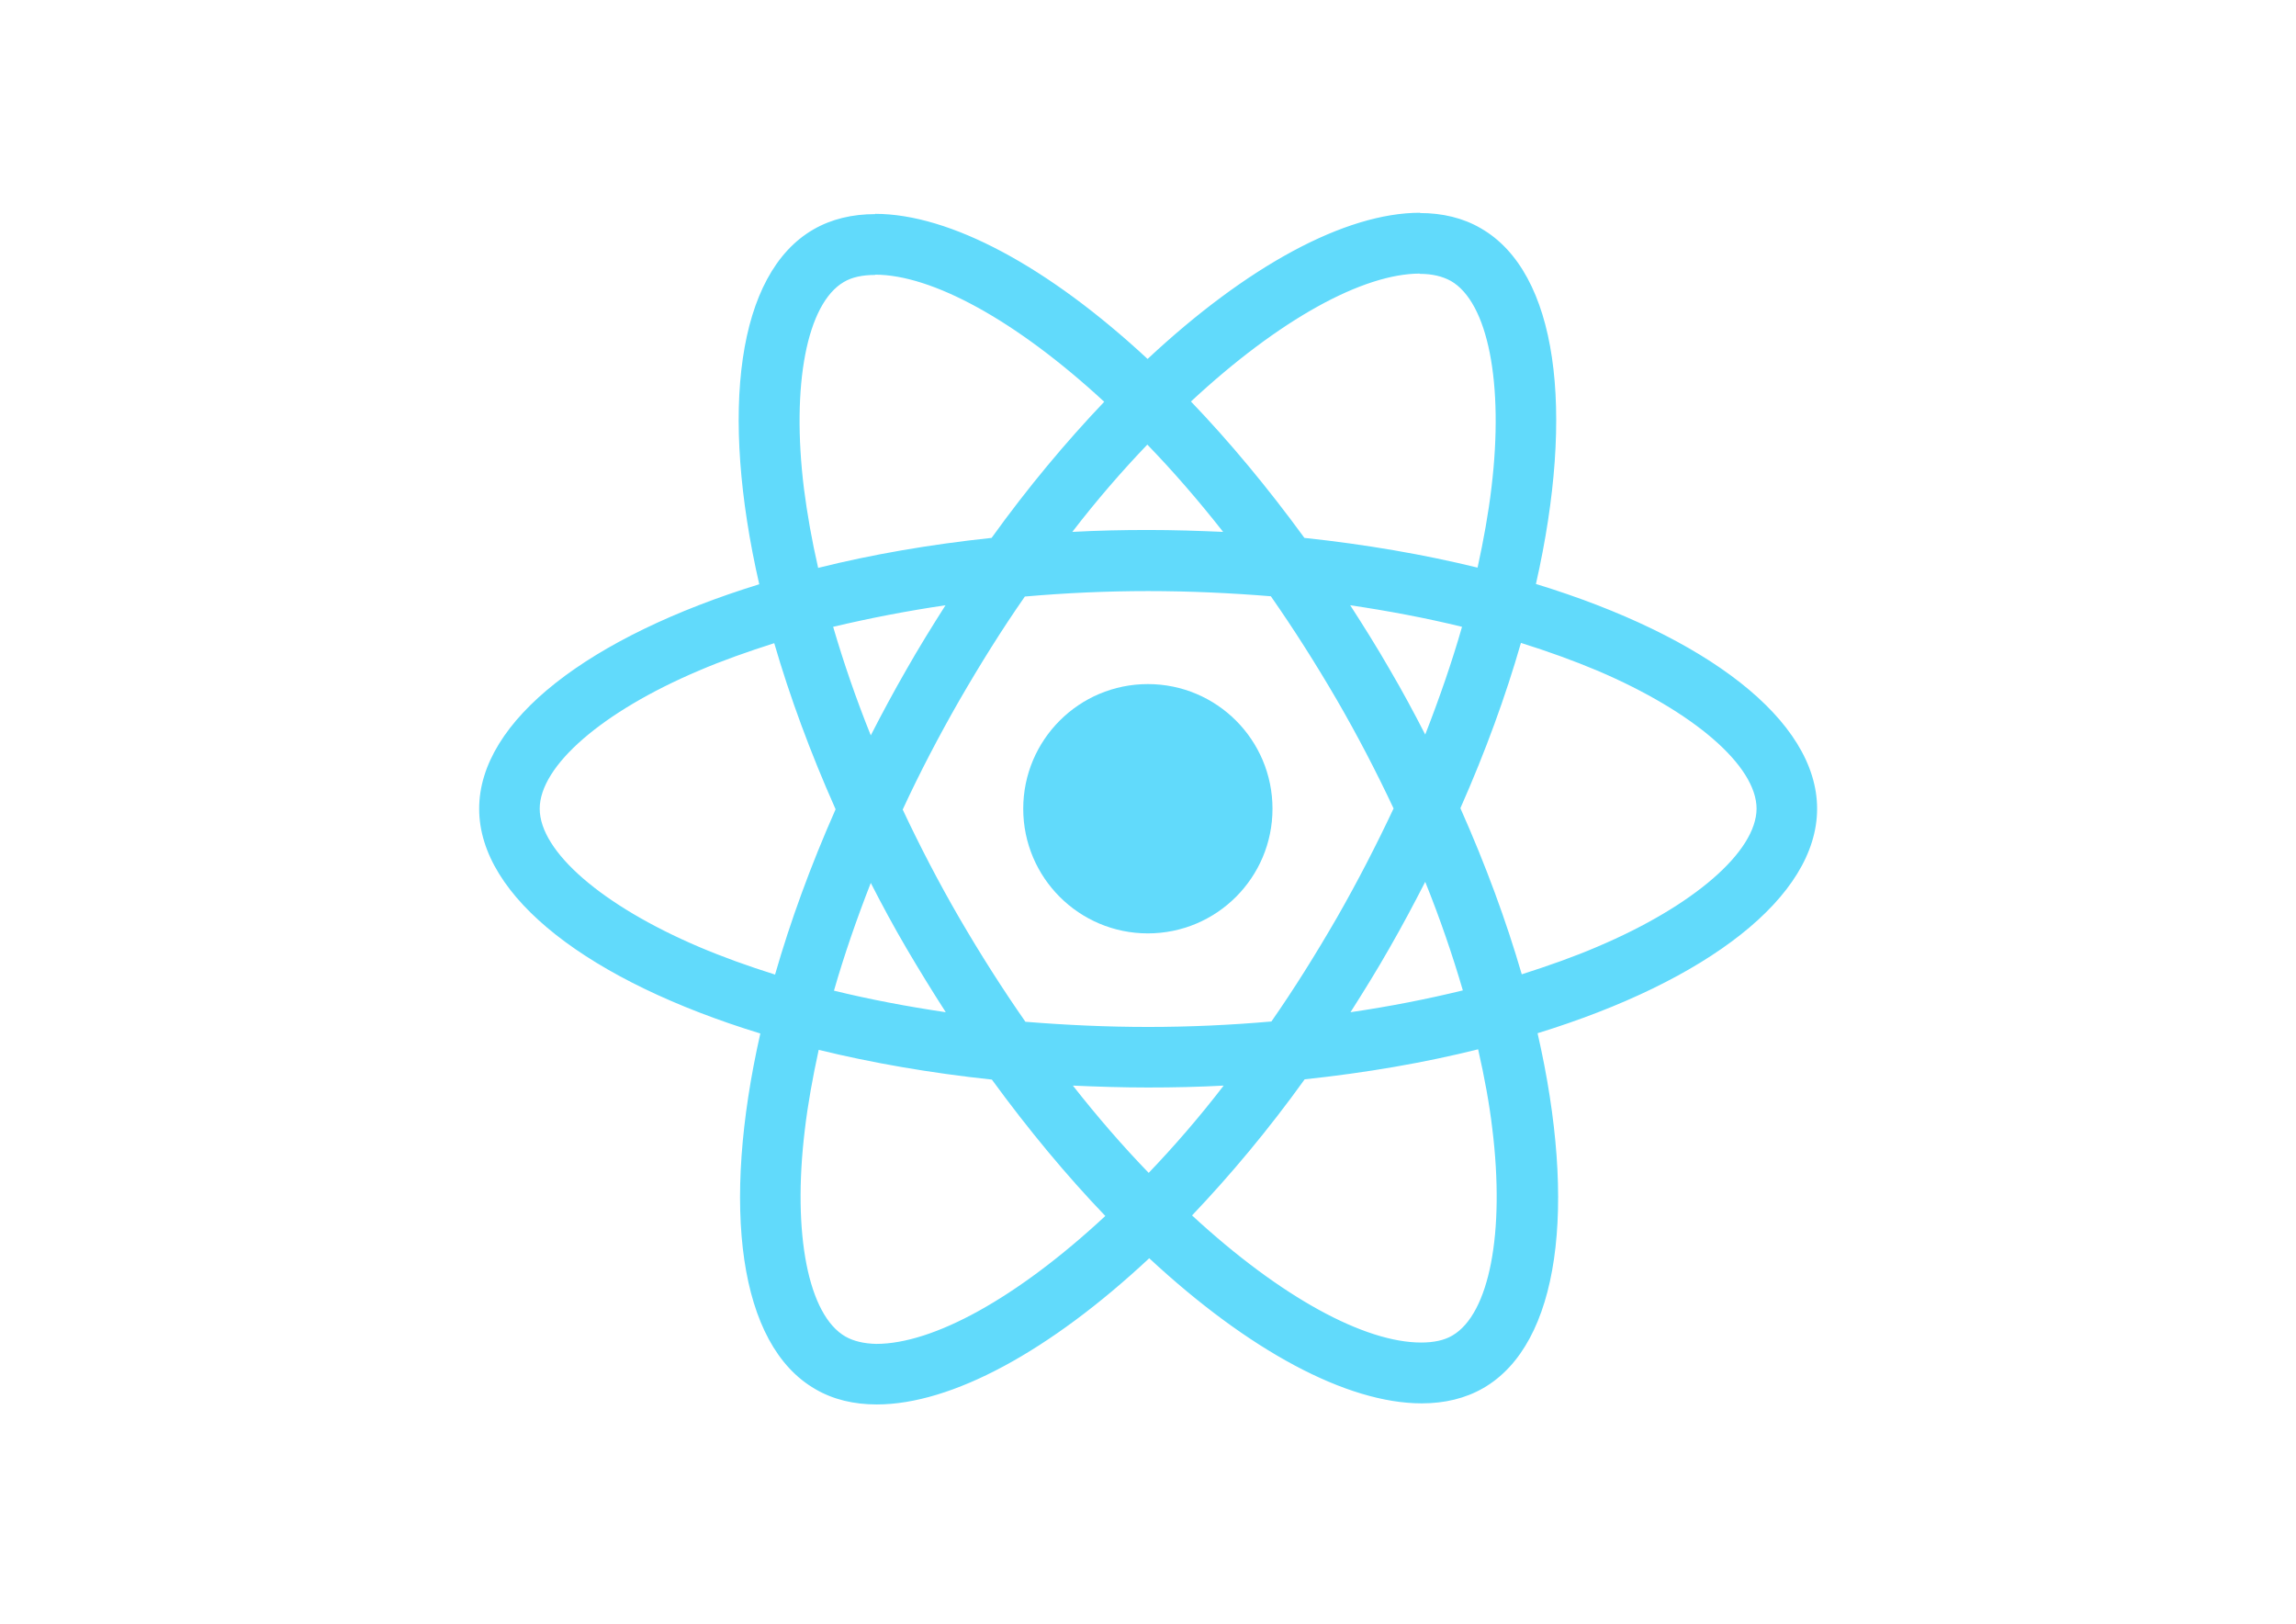
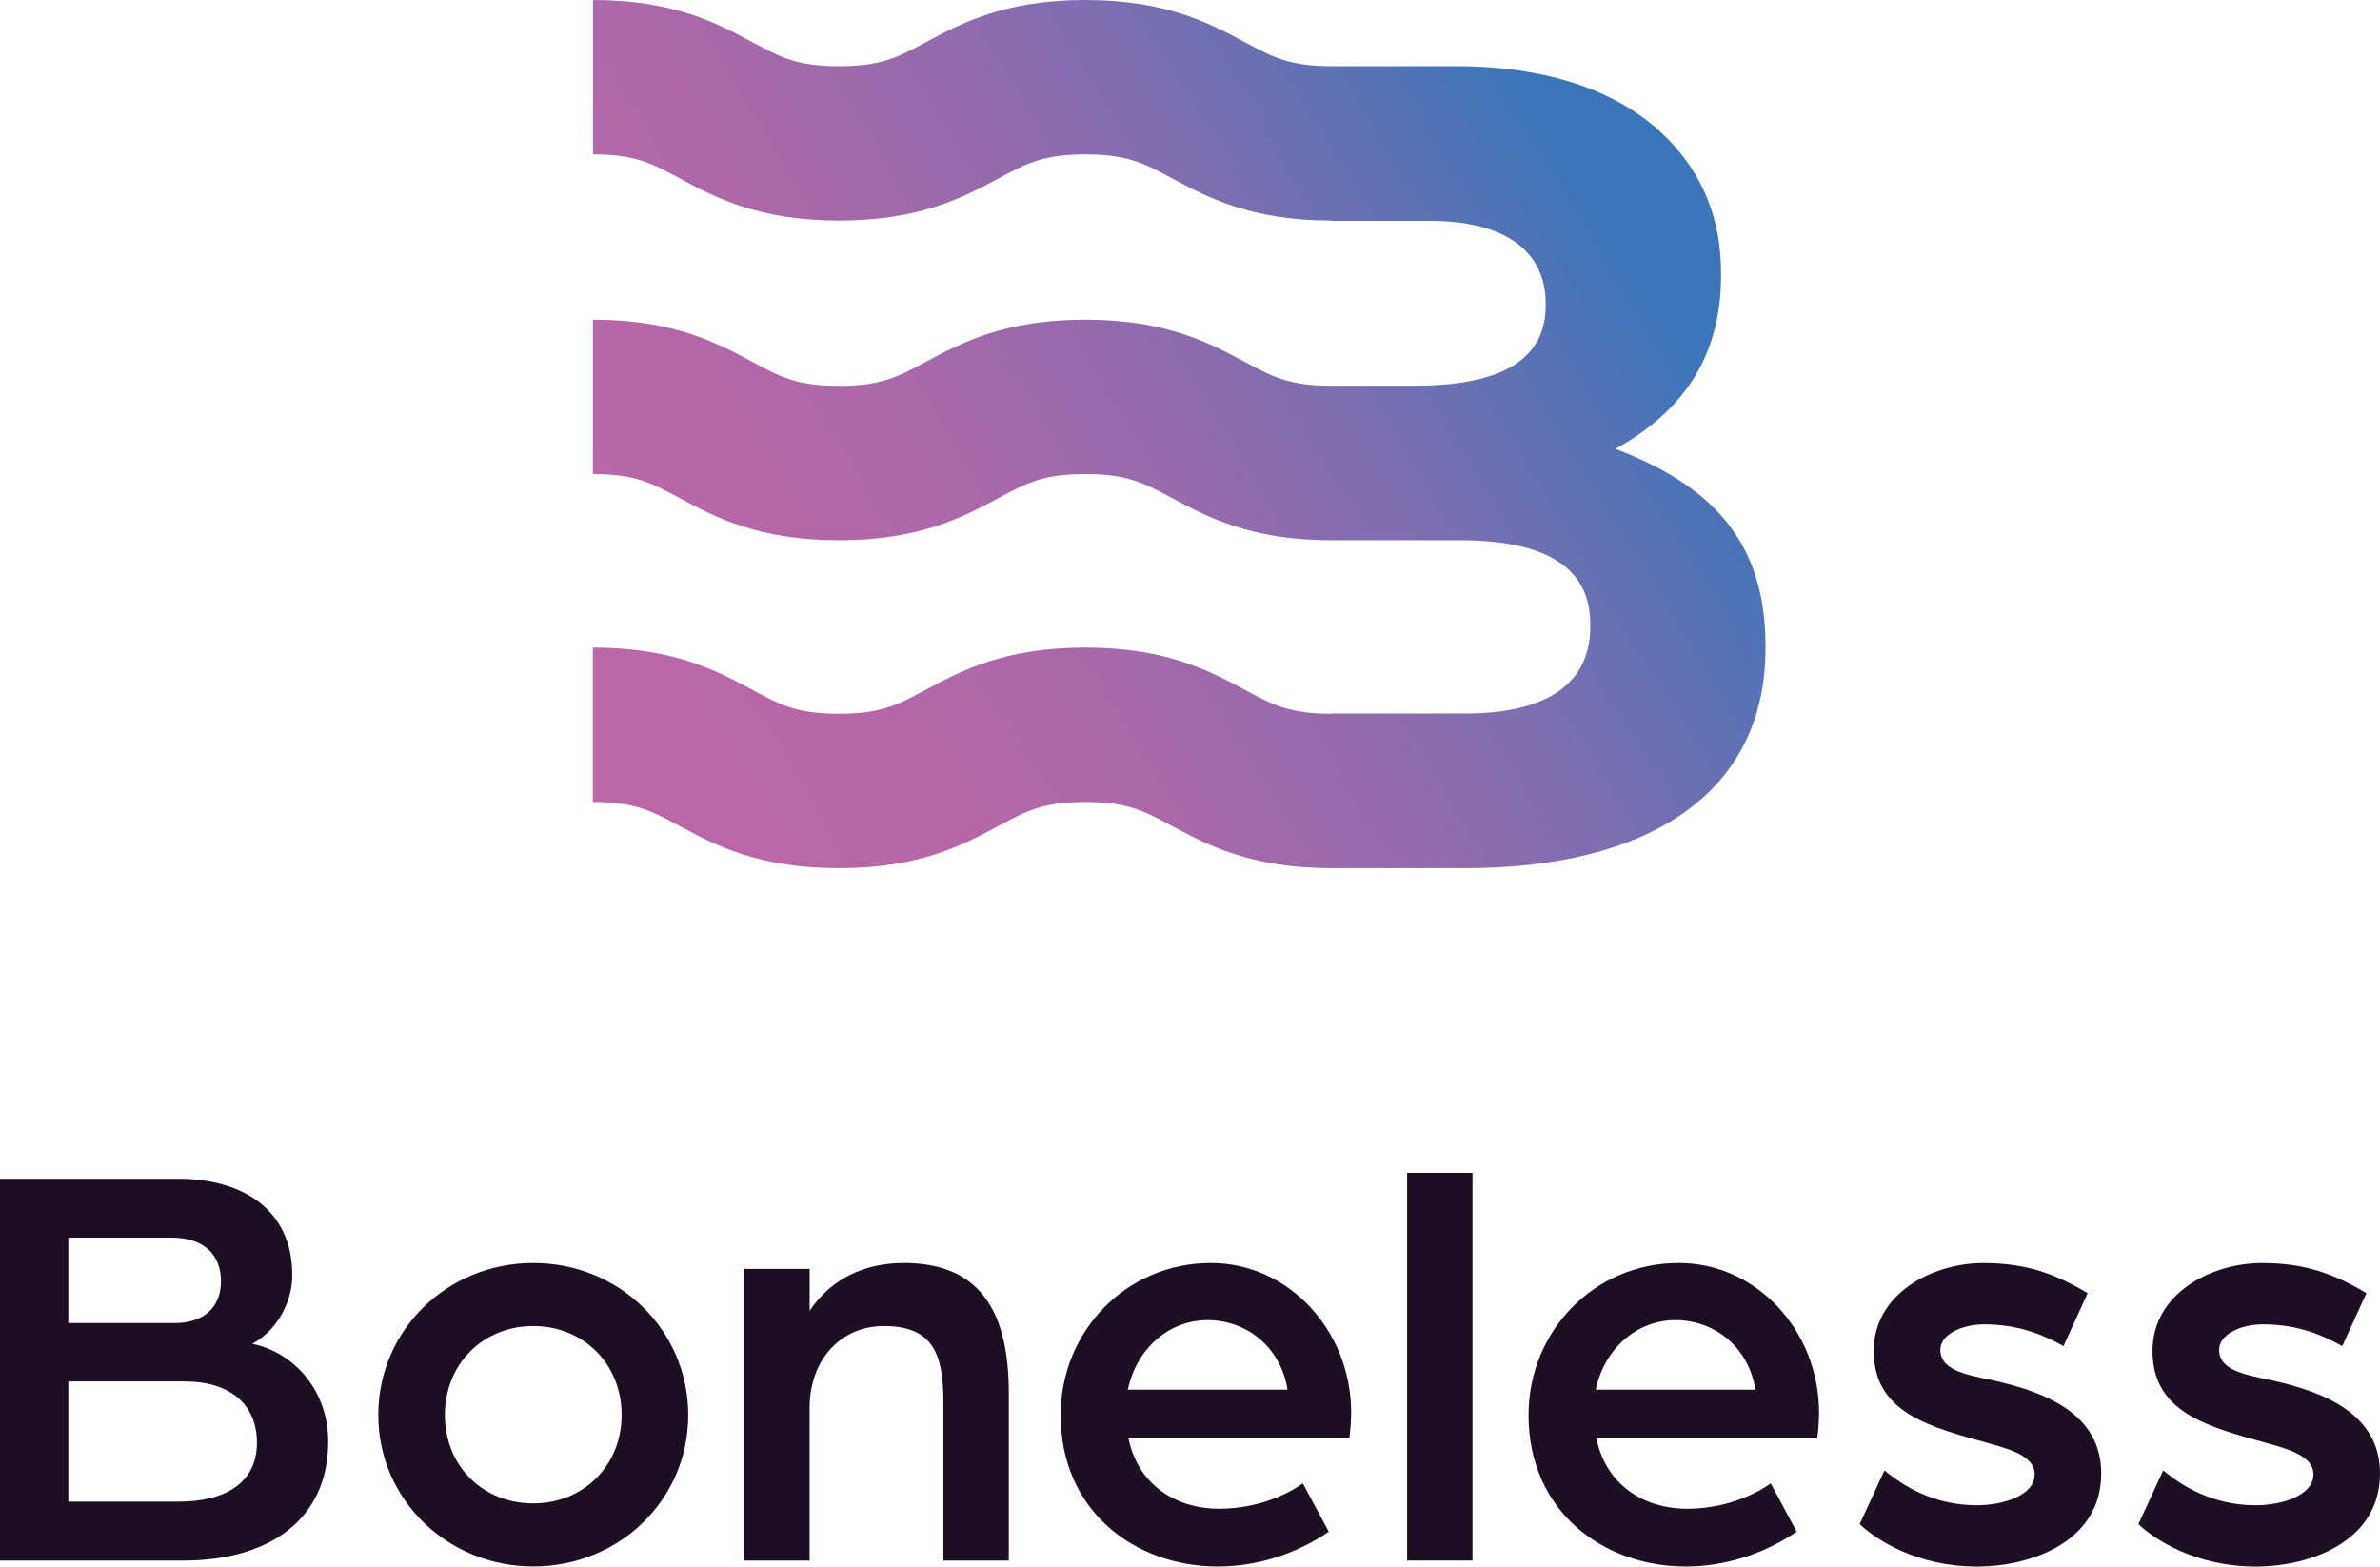
- <svg xmlns="http://www.w3.org/2000/svg" viewBox="0 0 841.9 595.3">
-   <g fill="#61DAFB">
-     <path d="M666.3 296.5c0-32.5-40.7-63.3-103.1-82.4 14.4-63.6 8-114.2-20.2-130.4-6.5-3.8-14.1-5.6-22.4-5.6v22.3c4.6 0 8.3.9 11.4 2.6 13.6 7.8 19.5 37.5 14.9 75.7-1.1 9.4-2.9 19.3-5.1 29.4-19.6-4.8-41-8.5-63.5-10.9-13.5-18.5-27.5-35.3-41.6-50 32.6-30.3 63.2-46.9 84-46.9V78c-27.5 0-63.5 19.6-99.9 53.6-36.4-33.8-72.4-53.2-99.9-53.2v22.3c20.7 0 51.4 16.5 84 46.6-14 14.7-28 31.4-41.3 49.9-22.6 2.4-44 6.1-63.6 11-2.3-10-4-19.7-5.2-29-4.7-38.2 1.1-67.9 14.6-75.8 3-1.8 6.9-2.6 11.5-2.6V78.5c-8.4 0-16 1.8-22.6 5.6-28.1 16.2-34.4 66.7-19.9 130.1-62.2 19.2-102.7 49.9-102.7 82.3 0 32.5 40.7 63.3 103.1 82.4-14.4 63.6-8 114.2 20.2 130.4 6.5 3.8 14.1 5.6 22.5 5.6 27.5 0 63.5-19.6 99.9-53.6 36.4 33.8 72.4 53.2 99.9 53.2 8.4 0 16-1.8 22.6-5.6 28.1-16.2 34.4-66.7 19.9-130.1 62-19.1 102.5-49.9 102.5-82.3zm-130.2-66.7c-3.7 12.9-8.3 26.2-13.5 39.5-4.1-8-8.4-16-13.1-24-4.6-8-9.5-15.8-14.4-23.4 14.2 2.1 27.9 4.7 41 7.9zm-45.8 106.5c-7.8 13.5-15.8 26.3-24.1 38.2-14.9 1.3-30 2-45.2 2-15.1 0-30.2-.7-45-1.9-8.3-11.9-16.4-24.6-24.2-38-7.6-13.1-14.5-26.4-20.8-39.8 6.2-13.4 13.2-26.8 20.7-39.9 7.8-13.5 15.8-26.3 24.1-38.2 14.9-1.3 30-2 45.2-2 15.1 0 30.2.7 45 1.9 8.3 11.9 16.4 24.6 24.2 38 7.6 13.1 14.5 26.4 20.8 39.8-6.3 13.4-13.2 26.8-20.7 39.9zm32.3-13c5.4 13.4 10 26.8 13.8 39.8-13.1 3.2-26.9 5.9-41.2 8 4.9-7.7 9.8-15.6 14.4-23.7 4.6-8 8.9-16.1 13-24.1zM421.2 430c-9.3-9.6-18.6-20.3-27.8-32 9 .4 18.2.7 27.5.7 9.4 0 18.7-.2 27.8-.7-9 11.7-18.3 22.4-27.5 32zm-74.4-58.9c-14.2-2.1-27.9-4.7-41-7.9 3.7-12.9 8.3-26.2 13.5-39.5 4.1 8 8.4 16 13.1 24 4.7 8 9.5 15.8 14.4 23.4zM420.7 163c9.3 9.6 18.6 20.3 27.8 32-9-.4-18.2-.7-27.5-.7-9.4 0-18.7.2-27.8.7 9-11.7 18.3-22.4 27.5-32zm-74 58.9c-4.9 7.7-9.8 15.6-14.4 23.7-4.6 8-8.9 16-13 24-5.4-13.4-10-26.8-13.8-39.8 13.1-3.1 26.9-5.8 41.2-7.9zm-90.5 125.2c-35.4-15.1-58.3-34.9-58.3-50.6 0-15.7 22.9-35.6 58.3-50.6 8.6-3.7 18-7 27.7-10.1 5.7 19.6 13.2 40 22.5 60.9-9.2 20.8-16.6 41.1-22.2 60.6-9.9-3.1-19.3-6.5-28-10.2zM310 490c-13.6-7.8-19.5-37.5-14.9-75.7 1.1-9.4 2.9-19.3 5.1-29.4 19.6 4.8 41 8.5 63.5 10.9 13.5 18.5 27.5 35.3 41.6 50-32.6 30.3-63.2 46.9-84 46.9-4.5-.1-8.3-1-11.3-2.7zm237.2-76.2c4.7 38.2-1.1 67.9-14.6 75.8-3 1.8-6.9 2.6-11.5 2.6-20.7 0-51.4-16.5-84-46.6 14-14.7 28-31.4 41.3-49.9 22.6-2.4 44-6.1 63.6-11 2.3 10.1 4.1 19.8 5.2 29.1zm38.5-66.7c-8.6 3.7-18 7-27.7 10.1-5.7-19.6-13.2-40-22.5-60.9 9.2-20.8 16.6-41.1 22.2-60.6 9.9 3.1 19.3 6.5 28.1 10.2 35.4 15.1 58.3 34.9 58.3 50.6-.1 15.7-23 35.6-58.4 50.6zM320.8 78.4z" />
-     <circle cx="420.9" cy="296.5" r="45.7" />
-     <path d="M520.5 78.1z" />
+ <svg xmlns="http://www.w3.org/2000/svg" id="Layer_1" data-name="Layer 1" viewBox="0 0 450.28 296.36">
+   <defs>
+     <style>
+       .cls-1 {
+         fill: url(#linear-gradient);
+       }
+ 
+       .cls-2 {
+         fill: #1d0e23;
+       }
+     </style>
+     <linearGradient id="linear-gradient" x1="105.7" y1="143.88" x2="310.96" y2="18.65" gradientUnits="userSpaceOnUse">
+       <stop offset=".05" stop-color="#ba67a8" />
+       <stop offset=".22" stop-color="#b667a8" />
+       <stop offset=".37" stop-color="#ab68aa" />
+       <stop offset=".52" stop-color="#986aac" />
+       <stop offset=".67" stop-color="#7e6eb0" />
+       <stop offset=".81" stop-color="#5c72b5" />
+       <stop offset=".93" stop-color="#3b76ba" />
+     </linearGradient>
+   </defs>
+   <g>
+     <path class="cls-2" d="M0,223.01H33.67c11.93,0,21.63,5.57,21.63,18.28,0,5.69-3.57,10.92-7.58,12.93,8.25,1.78,14.38,9.14,14.38,18.51,0,14.83-11.26,22.52-27.42,22.52H0v-72.24Zm33,27.31c5.57,0,8.81-3.01,8.81-7.92s-3.12-8.25-9.36-8.25H12.93v16.16h20.07Zm.78,33.78c9.03,0,14.83-3.68,14.83-11.15s-5.35-11.59-13.6-11.59H12.93v22.74h20.85Z" />
+     <path class="cls-2" d="M71.57,267.71c0-16.05,13.04-28.76,29.32-28.76s29.32,12.71,29.32,28.76-13.04,28.65-29.32,28.65-29.32-12.71-29.32-28.65Zm46.04,0c0-9.7-7.25-16.83-16.72-16.83s-16.72,7.13-16.72,16.83,7.25,16.72,16.72,16.72,16.72-7.13,16.72-16.72Z" />
+     <path class="cls-2" d="M140.8,240.06h12.38v7.92c4.12-6.13,10.48-9.03,17.84-9.03,14.94,0,19.84,9.92,19.84,24.64v31.66h-12.38v-30.1c0-9.03-2.01-14.27-11.26-14.27-8.14,0-14.05,6.35-14.05,15.5v28.87h-12.38v-55.18Z" />
+     <path class="cls-2" d="M200.67,267.71c0-15.83,12.38-28.76,28.43-28.76,14.72,0,26.53,12.82,26.53,28.32,0,2.34-.33,4.79-.33,4.79h-41.81c1.78,8.81,8.92,13.38,17.17,13.38,5.57,0,11.37-1.67,15.83-4.79l4.91,9.14c-6.24,4.24-13.6,6.58-20.96,6.58-15.72,0-29.77-10.48-29.77-28.65Zm42.92-4.79c-1.23-7.92-7.58-13.16-15.16-13.16-7.13,0-13.38,5.24-15.05,13.16h30.21Z" />
+     <path class="cls-2" d="M266.22,221.89h12.37v73.35h-12.37v-73.35Z" />
+     <path class="cls-2" d="M289.19,267.71c0-15.83,12.37-28.76,28.43-28.76,14.72,0,26.53,12.82,26.53,28.32,0,2.34-.33,4.79-.33,4.79h-41.81c1.78,8.81,8.92,13.38,17.17,13.38,5.57,0,11.37-1.67,15.83-4.79l4.91,9.14c-6.24,4.24-13.6,6.58-20.96,6.58-15.72,0-29.77-10.48-29.77-28.65Zm42.92-4.79c-1.23-7.92-7.58-13.16-15.16-13.16-7.13,0-13.38,5.24-15.05,13.16h30.21Z" />
+     <path class="cls-2" d="M351.84,288.34l4.68-10.14c3.57,2.9,9.25,6.58,17.5,6.58,5.02,0,10.92-1.89,10.92-5.8s-5.57-5.02-11.04-6.58c-10.48-2.9-19.4-6.02-19.4-16.83s11.04-16.61,20.74-16.61c8.25,0,13.71,2.12,19.73,5.69l-4.57,10.03c-4.91-2.79-9.59-4.12-15.05-4.12-4.12,0-8.25,1.9-8.25,4.79,0,3.79,4.57,4.68,9.48,5.69,10.26,2.23,20.96,6.35,20.96,17.73,0,12.93-13.27,17.61-23.52,17.61-11.37,0-19.17-5.13-22.18-8.03Z" />
+     <path class="cls-2" d="M404.58,288.34l4.68-10.14c3.57,2.9,9.25,6.58,17.5,6.58,5.02,0,10.92-1.89,10.92-5.8s-5.57-5.02-11.04-6.58c-10.48-2.9-19.4-6.02-19.4-16.83s11.04-16.61,20.74-16.61c8.25,0,13.71,2.12,19.73,5.69l-4.57,10.03c-4.91-2.79-9.59-4.12-15.05-4.12-4.12,0-8.25,1.9-8.25,4.79,0,3.79,4.57,4.68,9.48,5.69,10.26,2.23,20.96,6.35,20.96,17.73,0,12.93-13.27,17.61-23.52,17.61-11.37,0-19.17-5.13-22.18-8.03Z" />
  </g>
+   <path class="cls-1" d="M305.67,84.92c10.83-6.07,19.94-15.61,19.94-32.73v-.43c0-10.41-3.47-18.86-10.4-25.8-8.67-8.67-22.33-13.44-39.67-13.44h-23.6c-7.97,0-11.13-1.71-16.38-4.52-6.63-3.56-14.89-8-30.21-8s-23.57,4.44-30.21,8c-5.24,2.82-8.41,4.52-16.38,4.52s-11.13-1.7-16.37-4.52c-6.63-3.56-14.88-8-30.2-8V29.21c7.97,0,11.13,1.7,16.37,4.52,6.63,3.57,14.88,8,30.2,8s23.57-4.44,30.21-8c5.24-2.82,8.41-4.52,16.38-4.52s11.13,1.7,16.38,4.52c6.63,3.56,14.88,8,30.2,8v.06h18.61c14.09,0,21.89,5.64,21.89,15.61v.43c0,11.27-10.21,15.15-24.95,15.15h-16.28c-7.42-.11-10.58-1.77-15.66-4.5-6.63-3.56-14.89-8-30.21-8s-23.57,4.44-30.21,8c-5.24,2.82-8.41,4.52-16.38,4.52s-11.13-1.7-16.37-4.52c-6.63-3.56-14.88-8-30.2-8v29.21c7.97,0,11.13,1.7,16.37,4.52,6.63,3.57,14.88,8,30.2,8s23.57-4.44,30.21-8c5.24-2.82,8.41-4.52,16.38-4.52s11.13,1.7,16.38,4.52c6.63,3.56,14.88,8,30.2,8h24.25c17.13,0,24.71,5.69,24.71,15.88v.43c0,11.27-8.89,16.47-23.63,16.47h-25.33v.05c-7.97,0-11.13-1.7-16.38-4.52-6.63-3.56-14.89-8-30.21-8s-23.57,4.44-30.21,8c-5.24,2.82-8.41,4.52-16.38,4.52s-11.13-1.7-16.37-4.52c-6.63-3.56-14.88-8-30.2-8v29.21c7.97,0,11.13,1.7,16.37,4.52,6.63,3.57,14.88,8,30.2,8s23.57-4.44,30.21-8c5.24-2.82,8.41-4.52,16.38-4.52s11.13,1.7,16.38,4.52c6.63,3.56,14.88,8,30.2,8h25.33c34.25,0,56.79-13.87,56.79-41.62v-.43c0-20.38-10.84-30.56-28.39-37.28Z" />
</svg>
